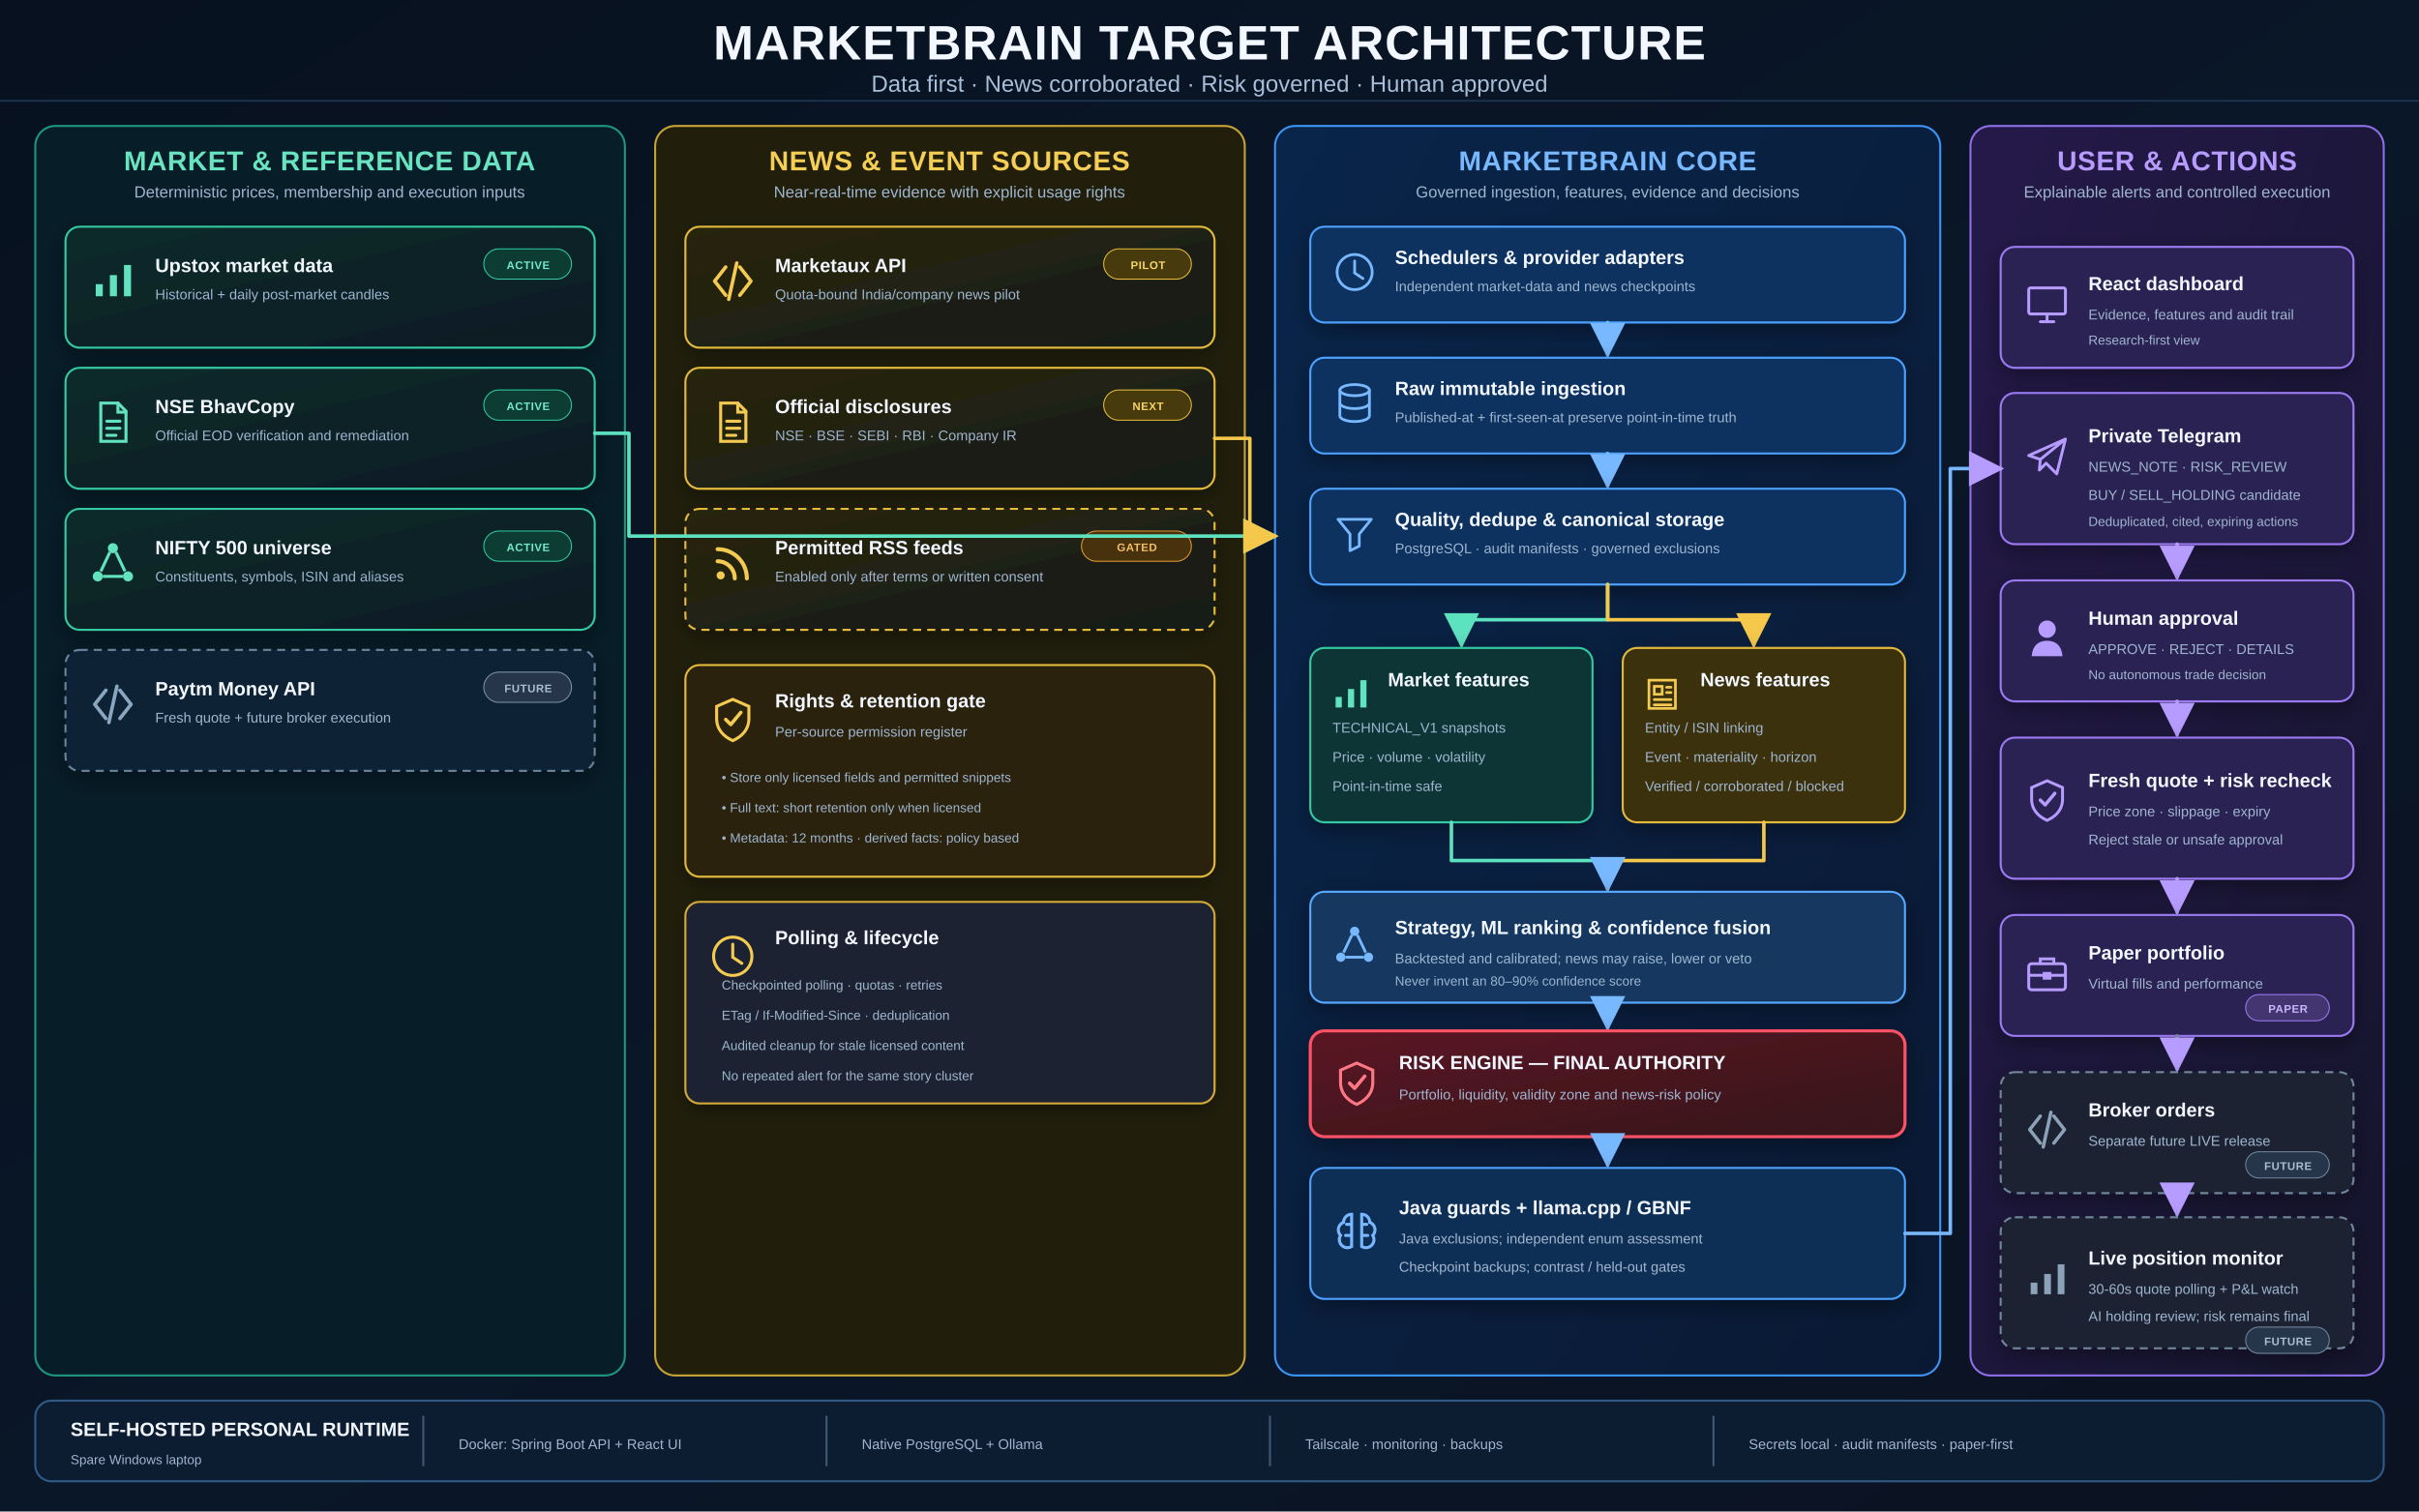
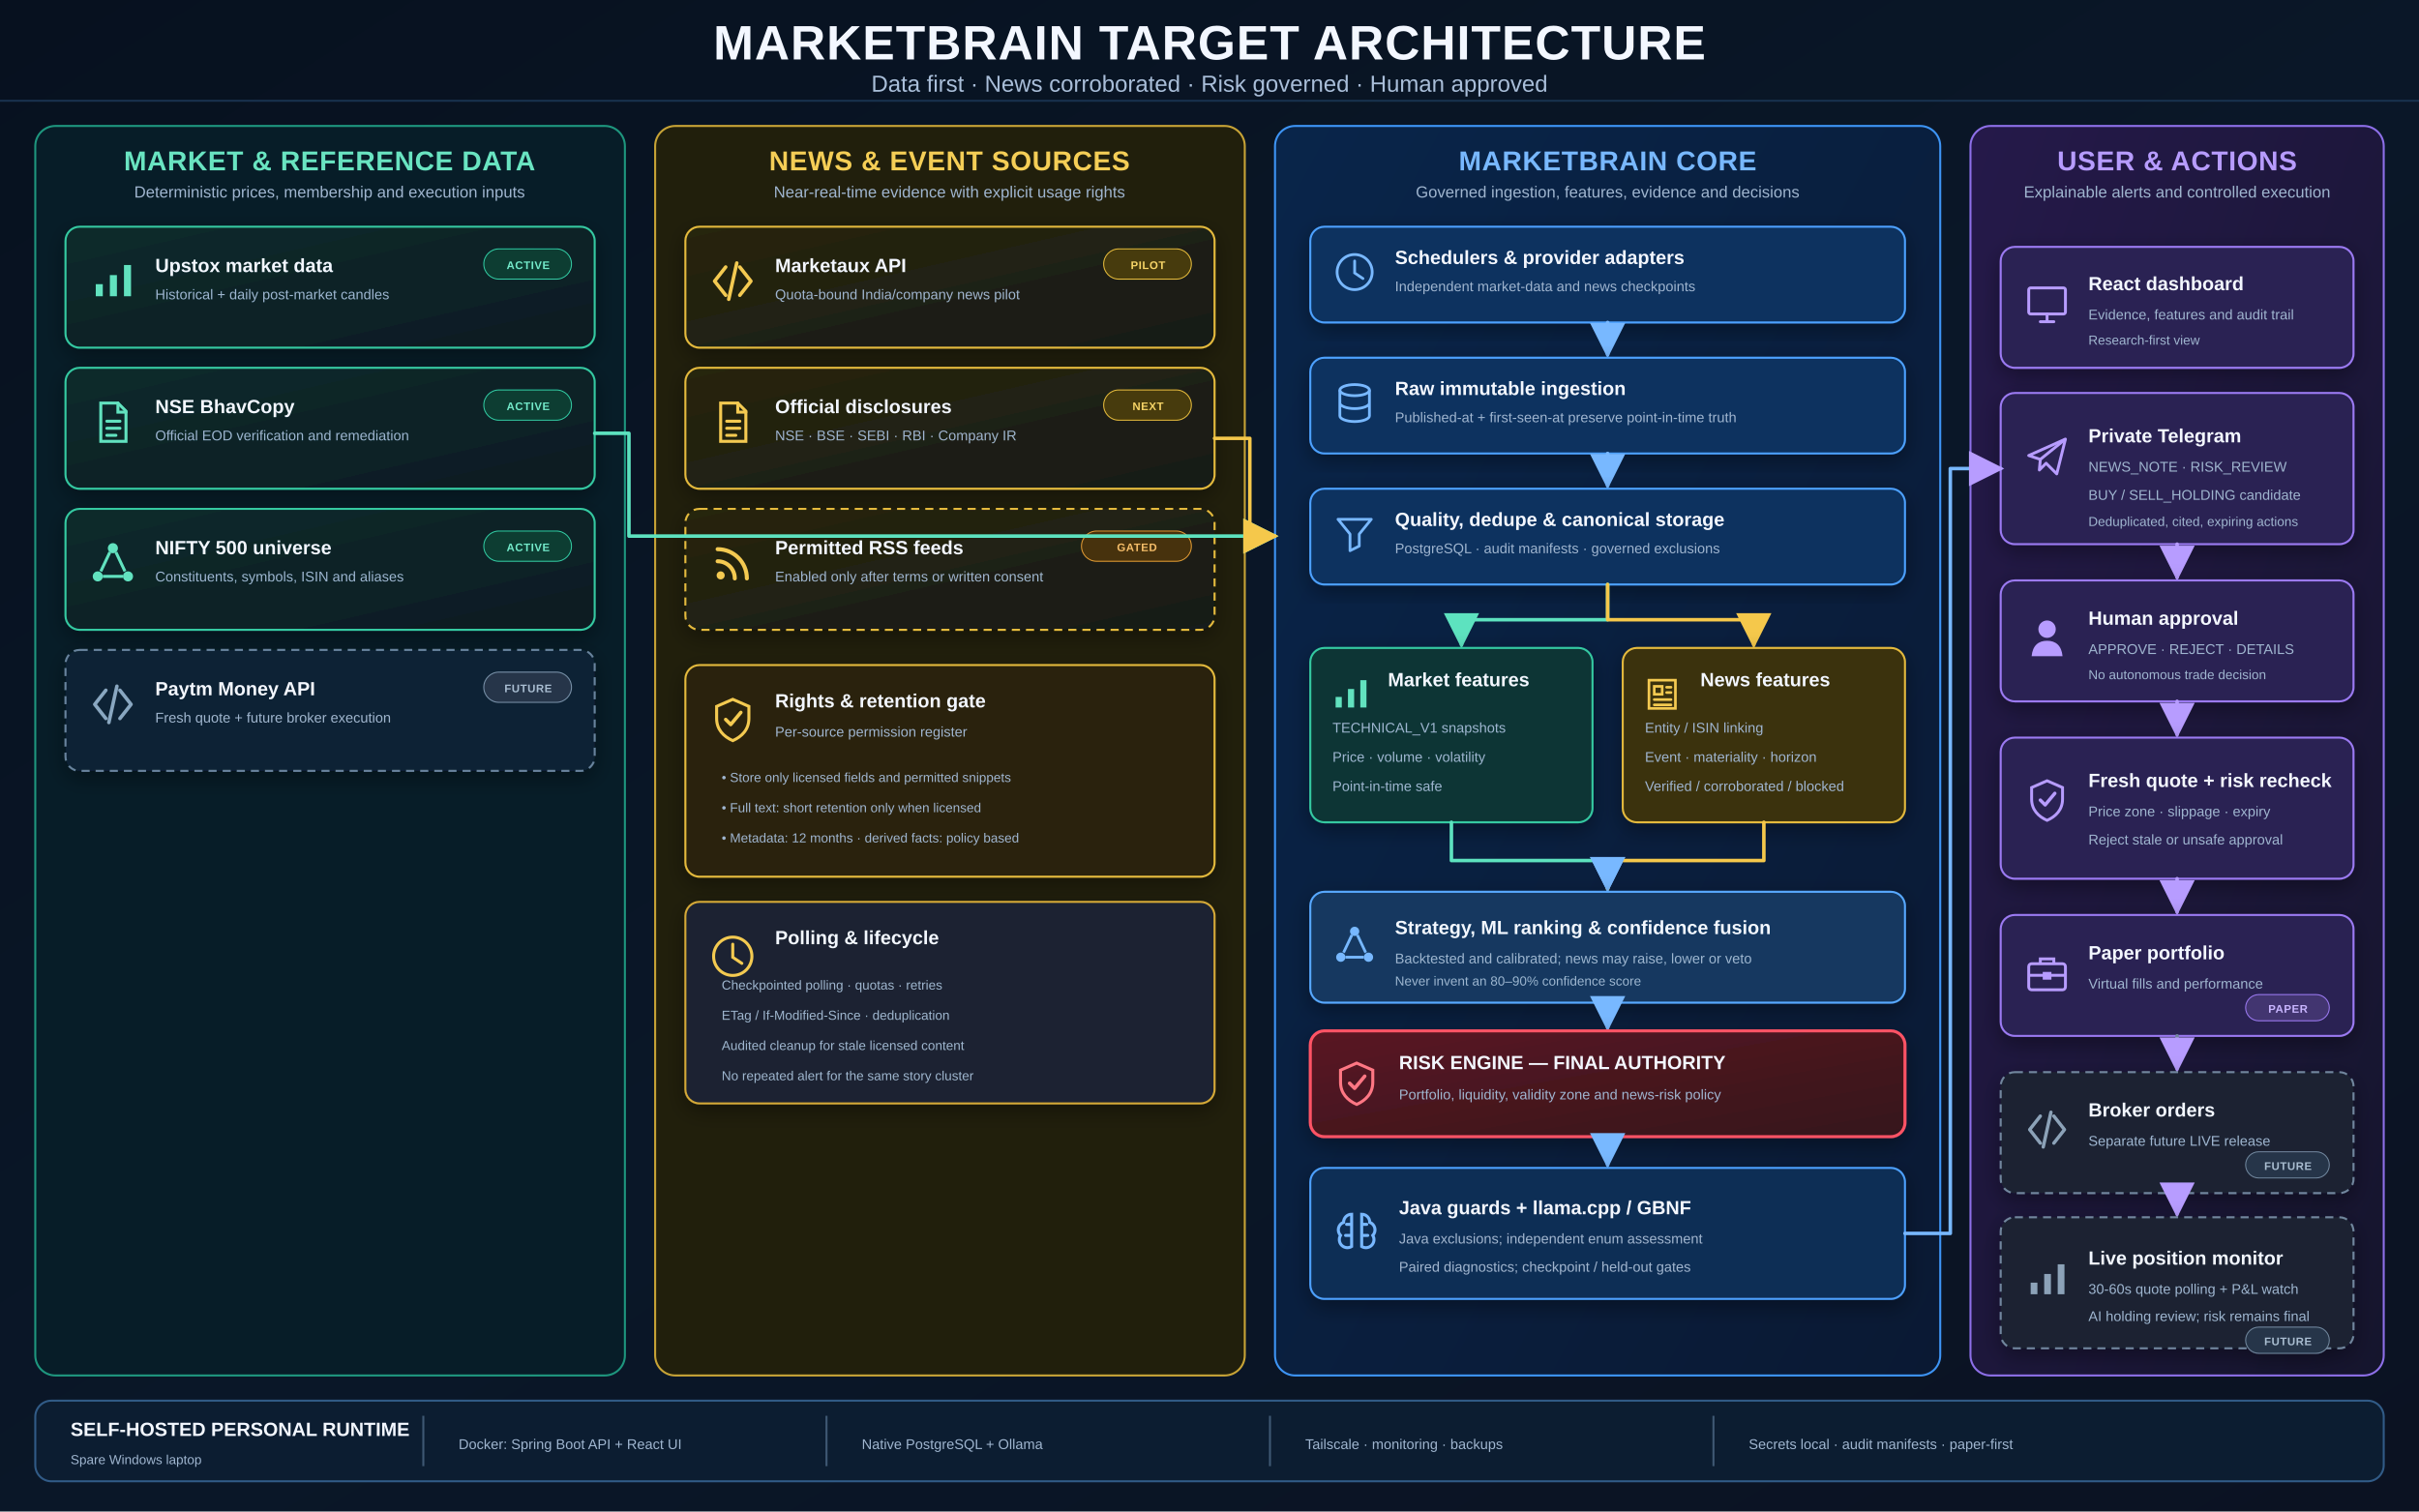
<svg xmlns="http://www.w3.org/2000/svg" width="2400" height="1500" viewBox="0 0 2400 1500" role="img" aria-labelledby="title description">
  <defs>
    <linearGradient id="background" x1="0" y1="0" x2="1" y2="1">
      <stop offset="0" stop-color="#07111f" />
      <stop offset="0.52" stop-color="#0a1728" />
      <stop offset="1" stop-color="#0b1222" />
    </linearGradient>
    <linearGradient id="marketPanel" x1="0" y1="0" x2="1" y2="1">
      <stop offset="0" stop-color="#082b2b" />
      <stop offset="1" stop-color="#071b23" />
    </linearGradient>
    <linearGradient id="newsPanel" x1="0" y1="0" x2="1" y2="1">
      <stop offset="0" stop-color="#28250c" />
      <stop offset="1" stop-color="#171b1a" />
    </linearGradient>
    <linearGradient id="corePanel" x1="0" y1="0" x2="1" y2="1">
      <stop offset="0" stop-color="#09254a" />
      <stop offset="1" stop-color="#0a1933" />
    </linearGradient>
    <linearGradient id="actionPanel" x1="0" y1="0" x2="1" y2="1">
      <stop offset="0" stop-color="#25194a" />
      <stop offset="1" stop-color="#15152d" />
    </linearGradient>
    <linearGradient id="riskPanel" x1="0" y1="0" x2="1" y2="1">
      <stop offset="0" stop-color="#5a1823" />
      <stop offset="1" stop-color="#35121b" />
    </linearGradient>
    <filter id="shadow" x="-20%" y="-20%" width="140%" height="140%">
      <feDropShadow dx="0" dy="7" stdDeviation="10" flood-color="#000000" flood-opacity="0.35" />
    </filter>
    <marker id="arrowBlue" markerWidth="12" markerHeight="12" refX="10" refY="6" orient="auto">
      <path d="M1,1 L11,6 L1,11 z" fill="#78b8ff" />
    </marker>
    <marker id="arrowGreen" markerWidth="12" markerHeight="12" refX="10" refY="6" orient="auto">
      <path d="M1,1 L11,6 L1,11 z" fill="#5de2bf" />
    </marker>
    <marker id="arrowGold" markerWidth="12" markerHeight="12" refX="10" refY="6" orient="auto">
      <path d="M1,1 L11,6 L1,11 z" fill="#f5c84b" />
    </marker>
    <marker id="arrowPurple" markerWidth="12" markerHeight="12" refX="10" refY="6" orient="auto">
      <path d="M1,1 L11,6 L1,11 z" fill="#b79cff" />
    </marker>
    <symbol id="icon-chart" viewBox="0 0 48 48">
      <path d="M7 39V27h7v12zm14 0V18h7v21zm14 0V8h7v31z" fill="currentColor" />
    </symbol>
    <symbol id="icon-file" viewBox="0 0 48 48">
      <path d="M12 5h17l8 8v30H12z" fill="none" stroke="currentColor" stroke-width="3" />
      <path d="M29 5v9h8M18 23h13M18 30h13M18 37h9" fill="none" stroke="currentColor" stroke-width="3" stroke-linecap="round" />
    </symbol>
    <symbol id="icon-api" viewBox="0 0 48 48">
      <path d="M17 10L6 24l11 14M31 10l11 14-11 14M28 6l-8 36" fill="none" stroke="currentColor" stroke-width="3.5" stroke-linecap="round" stroke-linejoin="round" />
    </symbol>
    <symbol id="icon-news" viewBox="0 0 48 48">
      <path d="M8 8h30v32H8z" fill="none" stroke="currentColor" stroke-width="3" />
      <path d="M14 15h9v9h-9zM28 16h5M28 22h5M14 30h19M14 36h19" fill="none" stroke="currentColor" stroke-width="3" stroke-linecap="round" />
    </symbol>
    <symbol id="icon-rss" viewBox="0 0 48 48">
      <circle cx="12" cy="36" r="4" fill="currentColor" />
      <path d="M9 22a17 17 0 0 1 17 17M9 10a29 29 0 0 1 29 29" fill="none" stroke="currentColor" stroke-width="4" stroke-linecap="round" />
    </symbol>
    <symbol id="icon-database" viewBox="0 0 48 48">
      <ellipse cx="24" cy="10" rx="16" ry="6" fill="none" stroke="currentColor" stroke-width="3" />
      <path d="M8 10v14c0 3 7 6 16 6s16-3 16-6V10M8 24v14c0 3 7 6 16 6s16-3 16-6V24" fill="none" stroke="currentColor" stroke-width="3" />
    </symbol>
    <symbol id="icon-filter" viewBox="0 0 48 48">
      <path d="M6 8h36L29 24v13l-10 5V24z" fill="none" stroke="currentColor" stroke-width="3" stroke-linejoin="round" />
    </symbol>
    <symbol id="icon-network" viewBox="0 0 48 48">
      <circle cx="24" cy="9" r="5" fill="currentColor" />
      <circle cx="9" cy="37" r="5" fill="currentColor" />
      <circle cx="39" cy="37" r="5" fill="currentColor" />
      <path d="M21 13L12 32M27 13l9 19M14 37h20" fill="none" stroke="currentColor" stroke-width="3" />
    </symbol>
    <symbol id="icon-shield" viewBox="0 0 48 48">
      <path d="M24 4l16 7v12c0 11-7 18-16 22C15 41 8 34 8 23V11z" fill="none" stroke="currentColor" stroke-width="3" />
      <path d="M17 24l5 5 10-12" fill="none" stroke="currentColor" stroke-width="3.5" stroke-linecap="round" stroke-linejoin="round" />
    </symbol>
    <symbol id="icon-brain" viewBox="0 0 48 48">
      <path d="M19 8a8 8 0 0 0-8 8 8 8 0 0 0-3 13 8 8 0 0 0 11 11V8zm10 0a8 8 0 0 1 8 8 8 8 0 0 1 3 13 8 8 0 0 1-11 11V8zM19 18h-5M19 29h-6M29 18h5M29 29h6" fill="none" stroke="currentColor" stroke-width="3" stroke-linecap="round" />
    </symbol>
    <symbol id="icon-user" viewBox="0 0 48 48">
      <circle cx="24" cy="15" r="9" fill="currentColor" />
      <path d="M8 43c1-11 7-16 16-16s15 5 16 16z" fill="currentColor" />
    </symbol>
    <symbol id="icon-plane" viewBox="0 0 48 48">
      <path d="M5 23L43 6 34 42 23 31l-7 7 1-11z" fill="none" stroke="currentColor" stroke-width="3" stroke-linejoin="round" />
      <path d="M17 27L43 6" stroke="currentColor" stroke-width="3" />
    </symbol>
    <symbol id="icon-monitor" viewBox="0 0 48 48">
      <rect x="5" y="7" width="38" height="27" rx="2" fill="none" stroke="currentColor" stroke-width="3" />
      <path d="M17 42h14M24 34v8" stroke="currentColor" stroke-width="3" stroke-linecap="round" />
    </symbol>
    <symbol id="icon-clock" viewBox="0 0 48 48">
      <circle cx="24" cy="24" r="19" fill="none" stroke="currentColor" stroke-width="3" />
      <path d="M24 12v13l9 6" fill="none" stroke="currentColor" stroke-width="3" stroke-linecap="round" />
    </symbol>
    <symbol id="icon-briefcase" viewBox="0 0 48 48">
      <rect x="5" y="15" width="38" height="27" rx="3" fill="none" stroke="currentColor" stroke-width="3" />
      <path d="M17 15v-5h14v5M5 27h38M21 25h6v5h-6z" fill="none" stroke="currentColor" stroke-width="3" />
    </symbol>
  </defs>
  <style>
    .title { font: 700 48px "Segoe UI", Arial, sans-serif; letter-spacing: 1px; fill: #f3f7ff; }
    .subtitle { font: 400 23px "Segoe UI", Arial, sans-serif; fill: #a9bed9; }
    .panel-title { font: 700 27px "Segoe UI", Arial, sans-serif; letter-spacing: .6px; }
    .panel-subtitle { font: 400 16px "Segoe UI", Arial, sans-serif; fill: #9fb5cf; }
    .group-title { font: 700 19px "Segoe UI", Arial, sans-serif; fill: #f3f7ff; }
    .group-subtitle { font: 400 14px "Segoe UI", Arial, sans-serif; fill: #9fb5cf; }
    .small { font: 400 13px "Segoe UI", Arial, sans-serif; fill: #9fb5cf; }
    .tiny { font: 600 11px "Segoe UI", Arial, sans-serif; letter-spacing: .5px; }
    .flow { fill: none; stroke-width: 3.5; stroke-linecap: round; stroke-linejoin: round; }
    .card { filter: url(#shadow); }
  </style>
  <rect width="2400" height="1500" fill="url(#background)" />
  <path d="M0 100h2400" stroke="#18314d" stroke-width="2" />
  <text x="1200" y="59" text-anchor="middle" class="title">MARKETBRAIN TARGET ARCHITECTURE</text>
  <text x="1200" y="91" text-anchor="middle" class="subtitle">Data first · News corroborated · Risk governed · Human approved</text>
  <rect x="35" y="125" width="585" height="1240" rx="20" fill="#071d28" stroke="#1e967e" stroke-width="2" />
  <text x="327" y="169" text-anchor="middle" class="panel-title" fill="#69e4c1">MARKET &amp; REFERENCE DATA</text>
  <text x="327" y="196" text-anchor="middle" class="panel-subtitle">Deterministic prices, membership and execution inputs</text>
  <g class="card">
    <rect x="65" y="225" width="525" height="120" rx="14" fill="url(#marketPanel)" stroke="#35c9a1" stroke-width="2" />
    <use href="#icon-chart" x="88" y="255" width="48" height="48" color="#62e2bf" />
    <text x="154" y="270" class="group-title">Upstox market data</text>
    <text x="154" y="297" class="group-subtitle">Historical + daily post-market candles</text>
    <rect x="480" y="247" width="87" height="30" rx="15" fill="#073d32" stroke="#35c9a1" />
    <text x="524" y="267" text-anchor="middle" class="tiny" fill="#75e9c9">ACTIVE</text>
  </g>
  <g class="card">
    <rect x="65" y="365" width="525" height="120" rx="14" fill="url(#marketPanel)" stroke="#35c9a1" stroke-width="2" />
    <use href="#icon-file" x="88" y="395" width="48" height="48" color="#62e2bf" />
    <text x="154" y="410" class="group-title">NSE BhavCopy</text>
    <text x="154" y="437" class="group-subtitle">Official EOD verification and remediation</text>
    <rect x="480" y="387" width="87" height="30" rx="15" fill="#073d32" stroke="#35c9a1" />
    <text x="524" y="407" text-anchor="middle" class="tiny" fill="#75e9c9">ACTIVE</text>
  </g>
  <g class="card">
    <rect x="65" y="505" width="525" height="120" rx="14" fill="url(#marketPanel)" stroke="#35c9a1" stroke-width="2" />
    <use href="#icon-network" x="88" y="535" width="48" height="48" color="#62e2bf" />
    <text x="154" y="550" class="group-title">NIFTY 500 universe</text>
    <text x="154" y="577" class="group-subtitle">Constituents, symbols, ISIN and aliases</text>
    <rect x="480" y="527" width="87" height="30" rx="15" fill="#073d32" stroke="#35c9a1" />
    <text x="524" y="547" text-anchor="middle" class="tiny" fill="#75e9c9">ACTIVE</text>
  </g>
  <g class="card">
    <rect x="65" y="645" width="525" height="120" rx="14" fill="#102434" stroke="#67839d" stroke-width="2" stroke-dasharray="8 6" />
    <use href="#icon-api" x="88" y="675" width="48" height="48" color="#89a7c1" />
    <text x="154" y="690" class="group-title">Paytm Money API</text>
    <text x="154" y="717" class="group-subtitle">Fresh quote + future broker execution</text>
    <rect x="480" y="667" width="87" height="30" rx="15" fill="#27364a" stroke="#7891aa" />
    <text x="524" y="687" text-anchor="middle" class="tiny" fill="#a9bdd1">FUTURE</text>
  </g>
  <rect x="650" y="125" width="585" height="1240" rx="20" fill="#211f0c" stroke="#c7a336" stroke-width="2" />
  <text x="942" y="169" text-anchor="middle" class="panel-title" fill="#f5ce56">NEWS &amp; EVENT SOURCES</text>
  <text x="942" y="196" text-anchor="middle" class="panel-subtitle">Near-real-time evidence with explicit usage rights</text>
  <g class="card">
    <rect x="680" y="225" width="525" height="120" rx="14" fill="url(#newsPanel)" stroke="#e4ba3d" stroke-width="2" />
    <use href="#icon-api" x="703" y="255" width="48" height="48" color="#f4ca51" />
    <text x="769" y="270" class="group-title">Marketaux API</text>
    <text x="769" y="297" class="group-subtitle">Quota-bound India/company news pilot</text>
    <rect x="1095" y="247" width="87" height="30" rx="15" fill="#473a0a" stroke="#e4ba3d" />
    <text x="1139" y="267" text-anchor="middle" class="tiny" fill="#f7d568">PILOT</text>
  </g>
  <g class="card">
    <rect x="680" y="365" width="525" height="120" rx="14" fill="url(#newsPanel)" stroke="#e4ba3d" stroke-width="2" />
    <use href="#icon-file" x="703" y="395" width="48" height="48" color="#f4ca51" />
    <text x="769" y="410" class="group-title">Official disclosures</text>
    <text x="769" y="437" class="group-subtitle">NSE · BSE · SEBI · RBI · Company IR</text>
    <rect x="1095" y="387" width="87" height="30" rx="15" fill="#473a0a" stroke="#e4ba3d" />
    <text x="1139" y="407" text-anchor="middle" class="tiny" fill="#f7d568">NEXT</text>
  </g>
  <g class="card">
    <rect x="680" y="505" width="525" height="120" rx="14" fill="url(#newsPanel)" stroke="#e4ba3d" stroke-width="2" stroke-dasharray="8 6" />
    <use href="#icon-rss" x="703" y="535" width="48" height="48" color="#f4ca51" />
    <text x="769" y="550" class="group-title">Permitted RSS feeds</text>
    <text x="769" y="577" class="group-subtitle">Enabled only after terms or written consent</text>
    <rect x="1073" y="527" width="109" height="30" rx="15" fill="#47300a" stroke="#e09a35" />
    <text x="1128" y="547" text-anchor="middle" class="tiny" fill="#f4bd69">GATED</text>
  </g>
  <g class="card">
    <rect x="680" y="660" width="525" height="210" rx="14" fill="#2a220d" stroke="#e4ba3d" stroke-width="2" />
    <use href="#icon-shield" x="703" y="690" width="48" height="48" color="#f4ca51" />
    <text x="769" y="702" class="group-title">Rights &amp; retention gate</text>
    <text x="769" y="731" class="group-subtitle">Per-source permission register</text>
    <text x="716" y="776" class="small">• Store only licensed fields and permitted snippets</text>
    <text x="716" y="806" class="small">• Full text: short retention only when licensed</text>
    <text x="716" y="836" class="small">• Metadata: 12 months · derived facts: policy based</text>
  </g>
  <g class="card">
    <rect x="680" y="895" width="525" height="200" rx="14" fill="#1b2330" stroke="#d5a938" stroke-width="2" />
    <use href="#icon-clock" x="703" y="925" width="48" height="48" color="#f4ca51" />
    <text x="769" y="937" class="group-title">Polling &amp; lifecycle</text>
    <text x="716" y="982" class="small">Checkpointed polling · quotas · retries</text>
    <text x="716" y="1012" class="small">ETag / If-Modified-Since · deduplication</text>
    <text x="716" y="1042" class="small">Audited cleanup for stale licensed content</text>
    <text x="716" y="1072" class="small">No repeated alert for the same story cluster</text>
  </g>
  <rect x="1265" y="125" width="660" height="1240" rx="20" fill="url(#corePanel)" stroke="#3d94f5" stroke-width="2" />
  <text x="1595" y="169" text-anchor="middle" class="panel-title" fill="#78b8ff">MARKETBRAIN CORE</text>
  <text x="1595" y="196" text-anchor="middle" class="panel-subtitle">Governed ingestion, features, evidence and decisions</text>
  <g class="card">
    <rect x="1300" y="225" width="590" height="95" rx="14" fill="#0c315f" stroke="#4da1ff" stroke-width="2" />
    <use href="#icon-clock" x="1322" y="248" width="44" height="44" color="#78b8ff" />
    <text x="1384" y="262" class="group-title">Schedulers &amp; provider adapters</text>
    <text x="1384" y="289" class="group-subtitle">Independent market-data and news checkpoints</text>
  </g>
  <path d="M1595 320v32" class="flow" stroke="#78b8ff" marker-end="url(#arrowBlue)" />
  <g class="card">
    <rect x="1300" y="355" width="590" height="95" rx="14" fill="#0c315f" stroke="#4da1ff" stroke-width="2" />
    <use href="#icon-database" x="1322" y="378" width="44" height="44" color="#78b8ff" />
    <text x="1384" y="392" class="group-title">Raw immutable ingestion</text>
    <text x="1384" y="419" class="group-subtitle">Published-at + first-seen-at preserve point-in-time truth</text>
  </g>
  <path d="M1595 450v32" class="flow" stroke="#78b8ff" marker-end="url(#arrowBlue)" />
  <g class="card">
    <rect x="1300" y="485" width="590" height="95" rx="14" fill="#0c315f" stroke="#4da1ff" stroke-width="2" />
    <use href="#icon-filter" x="1322" y="508" width="44" height="44" color="#78b8ff" />
    <text x="1384" y="522" class="group-title">Quality, dedupe &amp; canonical storage</text>
    <text x="1384" y="549" class="group-subtitle">PostgreSQL · audit manifests · governed exclusions</text>
  </g>
  <path d="M1595 580v35h-145v25" class="flow" stroke="#5de2bf" marker-end="url(#arrowGreen)" />
  <path d="M1595 580v35h145v25" class="flow" stroke="#f5c84b" marker-end="url(#arrowGold)" />
  <g class="card">
    <rect x="1300" y="643" width="280" height="173" rx="14" fill="#0b3636" stroke="#35c9a1" stroke-width="2" />
    <use href="#icon-chart" x="1319" y="668" width="42" height="42" color="#62e2bf" />
    <text x="1377" y="681" class="group-title">Market features</text>
    <text x="1322" y="727" class="group-subtitle">TECHNICAL_V1 snapshots</text>
    <text x="1322" y="756" class="group-subtitle">Price · volume · volatility</text>
    <text x="1322" y="785" class="group-subtitle">Point-in-time safe</text>
  </g>
  <g class="card">
    <rect x="1610" y="643" width="280" height="173" rx="14" fill="#3a300d" stroke="#e4ba3d" stroke-width="2" />
    <use href="#icon-news" x="1629" y="668" width="42" height="42" color="#f4ca51" />
    <text x="1687" y="681" class="group-title">News features</text>
    <text x="1632" y="727" class="group-subtitle">Entity / ISIN linking</text>
    <text x="1632" y="756" class="group-subtitle">Event · materiality · horizon</text>
    <text x="1632" y="785" class="group-subtitle">Verified / corroborated / blocked</text>
  </g>
  <path d="M1440 816v38h155v28" class="flow" stroke="#5de2bf" marker-end="url(#arrowBlue)" />
  <path d="M1750 816v38h-155v28" class="flow" stroke="#f5c84b" marker-end="url(#arrowBlue)" />
  <g class="card">
    <rect x="1300" y="885" width="590" height="110" rx="14" fill="#123961" stroke="#58a8ff" stroke-width="2" />
    <use href="#icon-network" x="1322" y="916" width="44" height="44" color="#78b8ff" />
    <text x="1384" y="927" class="group-title">Strategy, ML ranking &amp; confidence fusion</text>
    <text x="1384" y="956" class="group-subtitle">Backtested and calibrated; news may raise, lower or veto</text>
    <text x="1384" y="978" class="small">Never invent an 80–90% confidence score</text>
  </g>
  <path d="M1595 995v25" class="flow" stroke="#ff6f7d" marker-end="url(#arrowBlue)" />
  <g class="card">
    <rect x="1300" y="1023" width="590" height="105" rx="14" fill="url(#riskPanel)" stroke="#ff5365" stroke-width="3" />
    <use href="#icon-shield" x="1322" y="1051" width="48" height="48" color="#ff7784" />
    <text x="1388" y="1061" class="group-title">RISK ENGINE — FINAL AUTHORITY</text>
    <text x="1388" y="1091" class="group-subtitle">Portfolio, liquidity, validity zone and news-risk policy</text>
  </g>
  <path d="M1595 1128v28" class="flow" stroke="#78b8ff" marker-end="url(#arrowBlue)" />
  <g class="card">
    <rect x="1300" y="1159" width="590" height="130" rx="14" fill="#112f55" stroke="#4da1ff" stroke-width="2" />
    <use href="#icon-brain" x="1322" y="1197" width="48" height="48" color="#78b8ff" />
    <text x="1388" y="1205" class="group-title">Java guards + llama.cpp / GBNF</text>
    <text x="1388" y="1234" class="group-subtitle">Java exclusions; independent enum assessment</text>
-     <text x="1388" y="1262" class="group-subtitle">Checkpoint backups; contrast / held-out gates</text>
+     <text x="1388" y="1262" class="group-subtitle">Paired diagnostics; checkpoint / held-out gates</text>
  </g>
  <rect x="1955" y="125" width="410" height="1240" rx="20" fill="url(#actionPanel)" stroke="#8d6fe8" stroke-width="2" />
  <text x="2160" y="169" text-anchor="middle" class="panel-title" fill="#b79cff">USER &amp; ACTIONS</text>
  <text x="2160" y="196" text-anchor="middle" class="panel-subtitle">Explainable alerts and controlled execution</text>
  <g class="card">
    <rect x="1985" y="245" width="350" height="120" rx="14" fill="#2a2253" stroke="#9b7af2" stroke-width="2" />
    <use href="#icon-monitor" x="2008" y="279" width="46" height="46" color="#b79cff" />
    <text x="2072" y="288" class="group-title">React dashboard</text>
    <text x="2072" y="317" class="group-subtitle">Evidence, features and audit trail</text>
    <text x="2072" y="342" class="small">Research-first view</text>
  </g>
  <g class="card">
    <rect x="1985" y="390" width="350" height="150" rx="14" fill="#2a2253" stroke="#9b7af2" stroke-width="2" />
    <use href="#icon-plane" x="2008" y="430" width="46" height="46" color="#b79cff" />
    <text x="2072" y="439" class="group-title">Private Telegram</text>
    <text x="2072" y="468" class="group-subtitle">NEWS_NOTE · RISK_REVIEW</text>
    <text x="2072" y="496" class="group-subtitle">BUY / SELL_HOLDING candidate</text>
    <text x="2072" y="522" class="small">Deduplicated, cited, expiring actions</text>
  </g>
  <path d="M2160 540v33" class="flow" stroke="#b79cff" marker-end="url(#arrowPurple)" />
  <g class="card">
    <rect x="1985" y="576" width="350" height="120" rx="14" fill="#2a2253" stroke="#9b7af2" stroke-width="2" />
    <use href="#icon-user" x="2008" y="610" width="46" height="46" color="#b79cff" />
    <text x="2072" y="620" class="group-title">Human approval</text>
    <text x="2072" y="649" class="group-subtitle">APPROVE · REJECT · DETAILS</text>
    <text x="2072" y="674" class="small">No autonomous trade decision</text>
  </g>
  <path d="M2160 696v33" class="flow" stroke="#b79cff" marker-end="url(#arrowPurple)" />
  <g class="card">
    <rect x="1985" y="732" width="350" height="140" rx="14" fill="#2a2253" stroke="#9b7af2" stroke-width="2" />
    <use href="#icon-shield" x="2008" y="771" width="46" height="46" color="#b79cff" />
    <text x="2072" y="781" class="group-title">Fresh quote + risk recheck</text>
    <text x="2072" y="810" class="group-subtitle">Price zone · slippage · expiry</text>
    <text x="2072" y="838" class="group-subtitle">Reject stale or unsafe approval</text>
  </g>
  <path d="M2160 872v33" class="flow" stroke="#b79cff" marker-end="url(#arrowPurple)" />
  <g class="card">
    <rect x="1985" y="908" width="350" height="120" rx="14" fill="#2a2253" stroke="#9b7af2" stroke-width="2" />
    <use href="#icon-briefcase" x="2008" y="942" width="46" height="46" color="#b79cff" />
    <text x="2072" y="952" class="group-title">Paper portfolio</text>
    <text x="2072" y="981" class="group-subtitle">Virtual fills and performance</text>
    <rect x="2228" y="987" width="83" height="26" rx="13" fill="#43346f" stroke="#9b7af2" />
    <text x="2270" y="1005" text-anchor="middle" class="tiny" fill="#c8b6ff">PAPER</text>
  </g>
  <path d="M2160 1028v33" class="flow" stroke="#71869d" marker-end="url(#arrowPurple)" />
  <g class="card">
    <rect x="1985" y="1064" width="350" height="120" rx="14" fill="#1a2232" stroke="#71869d" stroke-width="2" stroke-dasharray="8 6" />
    <use href="#icon-api" x="2008" y="1098" width="46" height="46" color="#8ca2b8" />
    <text x="2072" y="1108" class="group-title">Broker orders</text>
    <text x="2072" y="1137" class="group-subtitle">Separate future LIVE release</text>
    <rect x="2228" y="1143" width="83" height="26" rx="13" fill="#263548" stroke="#71869d" />
    <text x="2270" y="1161" text-anchor="middle" class="tiny" fill="#a9bdd1">FUTURE</text>
  </g>
  <path d="M2160 1184v21" class="flow" stroke="#71869d" marker-end="url(#arrowPurple)" />
  <g class="card">
    <rect x="1985" y="1208" width="350" height="130" rx="14" fill="#1a2232" stroke="#71869d" stroke-width="2" stroke-dasharray="8 6" />
    <use href="#icon-chart" x="2008" y="1247" width="46" height="46" color="#8ca2b8" />
    <text x="2072" y="1255" class="group-title">Live position monitor</text>
    <text x="2072" y="1284" class="group-subtitle">30-60s quote polling + P&amp;L watch</text>
    <text x="2072" y="1311" class="group-subtitle">AI holding review; risk remains final</text>
    <rect x="2228" y="1317" width="83" height="26" rx="13" fill="#263548" stroke="#71869d" />
    <text x="2270" y="1335" text-anchor="middle" class="tiny" fill="#a9bdd1">FUTURE</text>
  </g>
  <path d="M590 430h34v102h641" class="flow" stroke="#5de2bf" marker-end="url(#arrowGreen)" />
  <path d="M1205 435h35v97h25" class="flow" stroke="#f5c84b" marker-end="url(#arrowGold)" />
  <path d="M1890 1224h45v-759h50" class="flow" stroke="#78b8ff" marker-end="url(#arrowPurple)" />
  <rect x="35" y="1390" width="2330" height="80" rx="16" fill="#0c1d31" stroke="#315b87" stroke-width="2" />
  <text x="70" y="1425" class="group-title">SELF-HOSTED PERSONAL RUNTIME</text>
  <text x="70" y="1453" class="small">Spare Windows laptop</text>
  <path d="M420 1405v50M820 1405v50M1260 1405v50M1700 1405v50" stroke="#3f5873" stroke-width="2" />
  <text x="455" y="1438" class="group-subtitle">Docker: Spring Boot API + React UI</text>
  <text x="855" y="1438" class="group-subtitle">Native PostgreSQL + Ollama</text>
  <text x="1295" y="1438" class="group-subtitle">Tailscale · monitoring · backups</text>
  <text x="1735" y="1438" class="group-subtitle">Secrets local · audit manifests · paper-first</text>
</svg>
